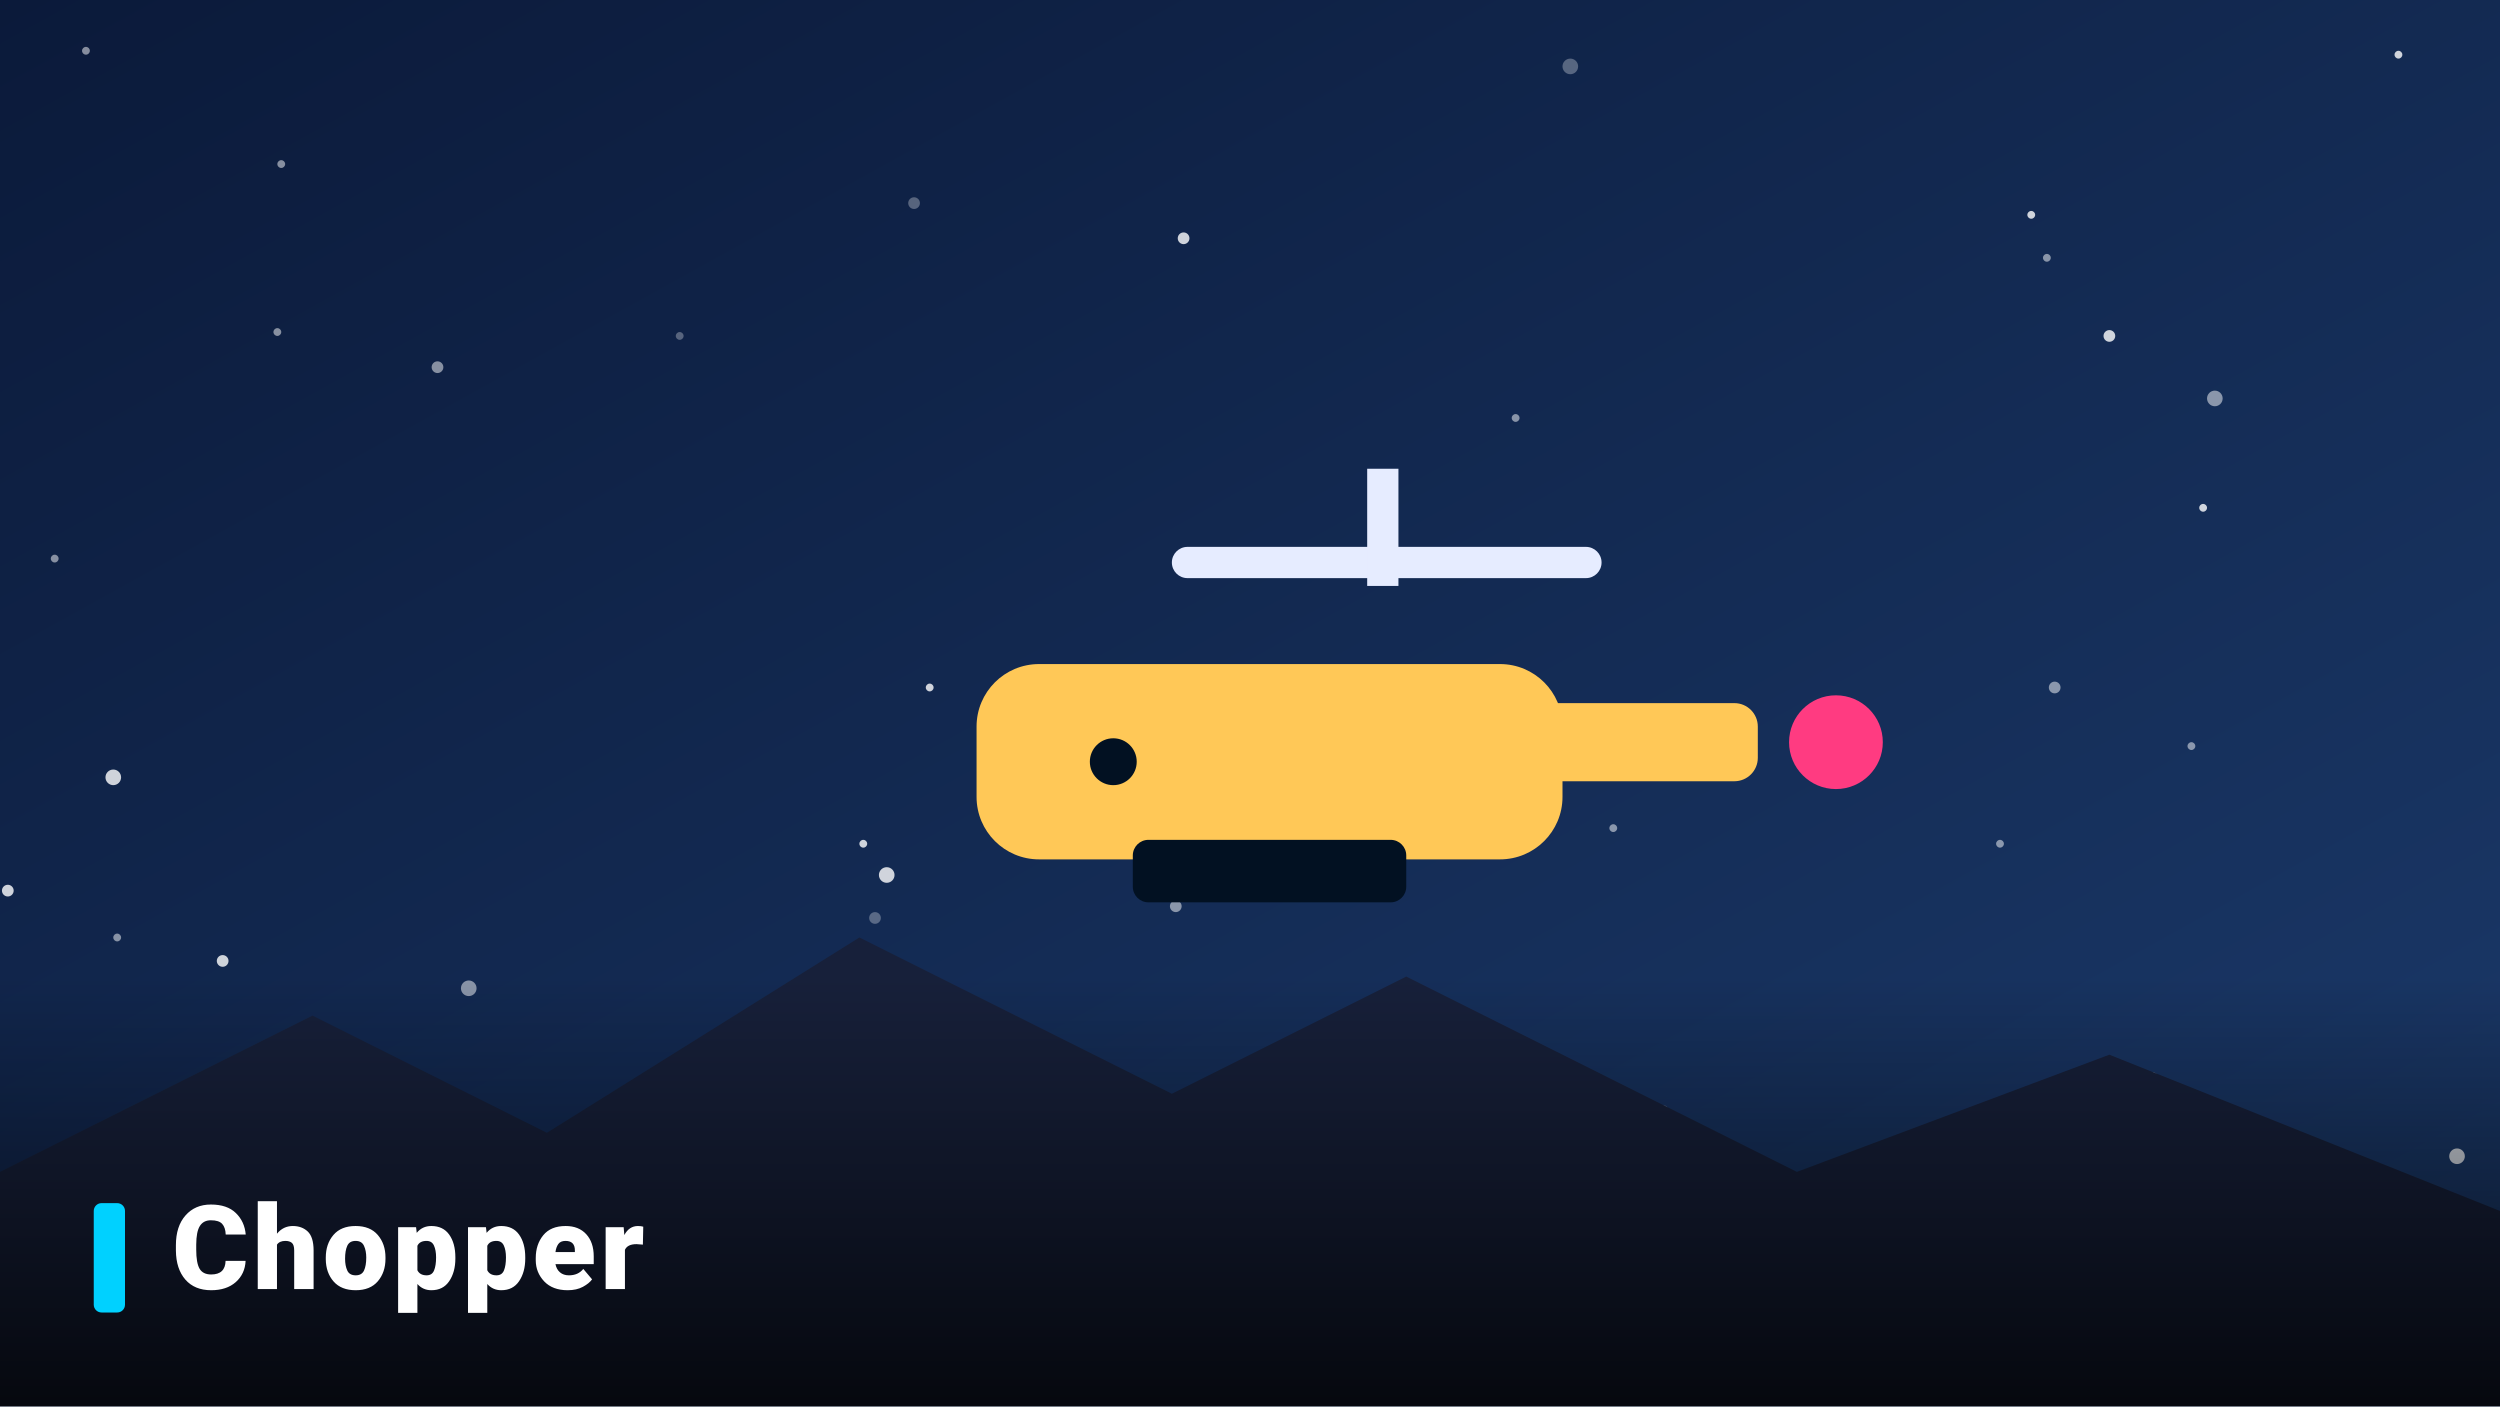
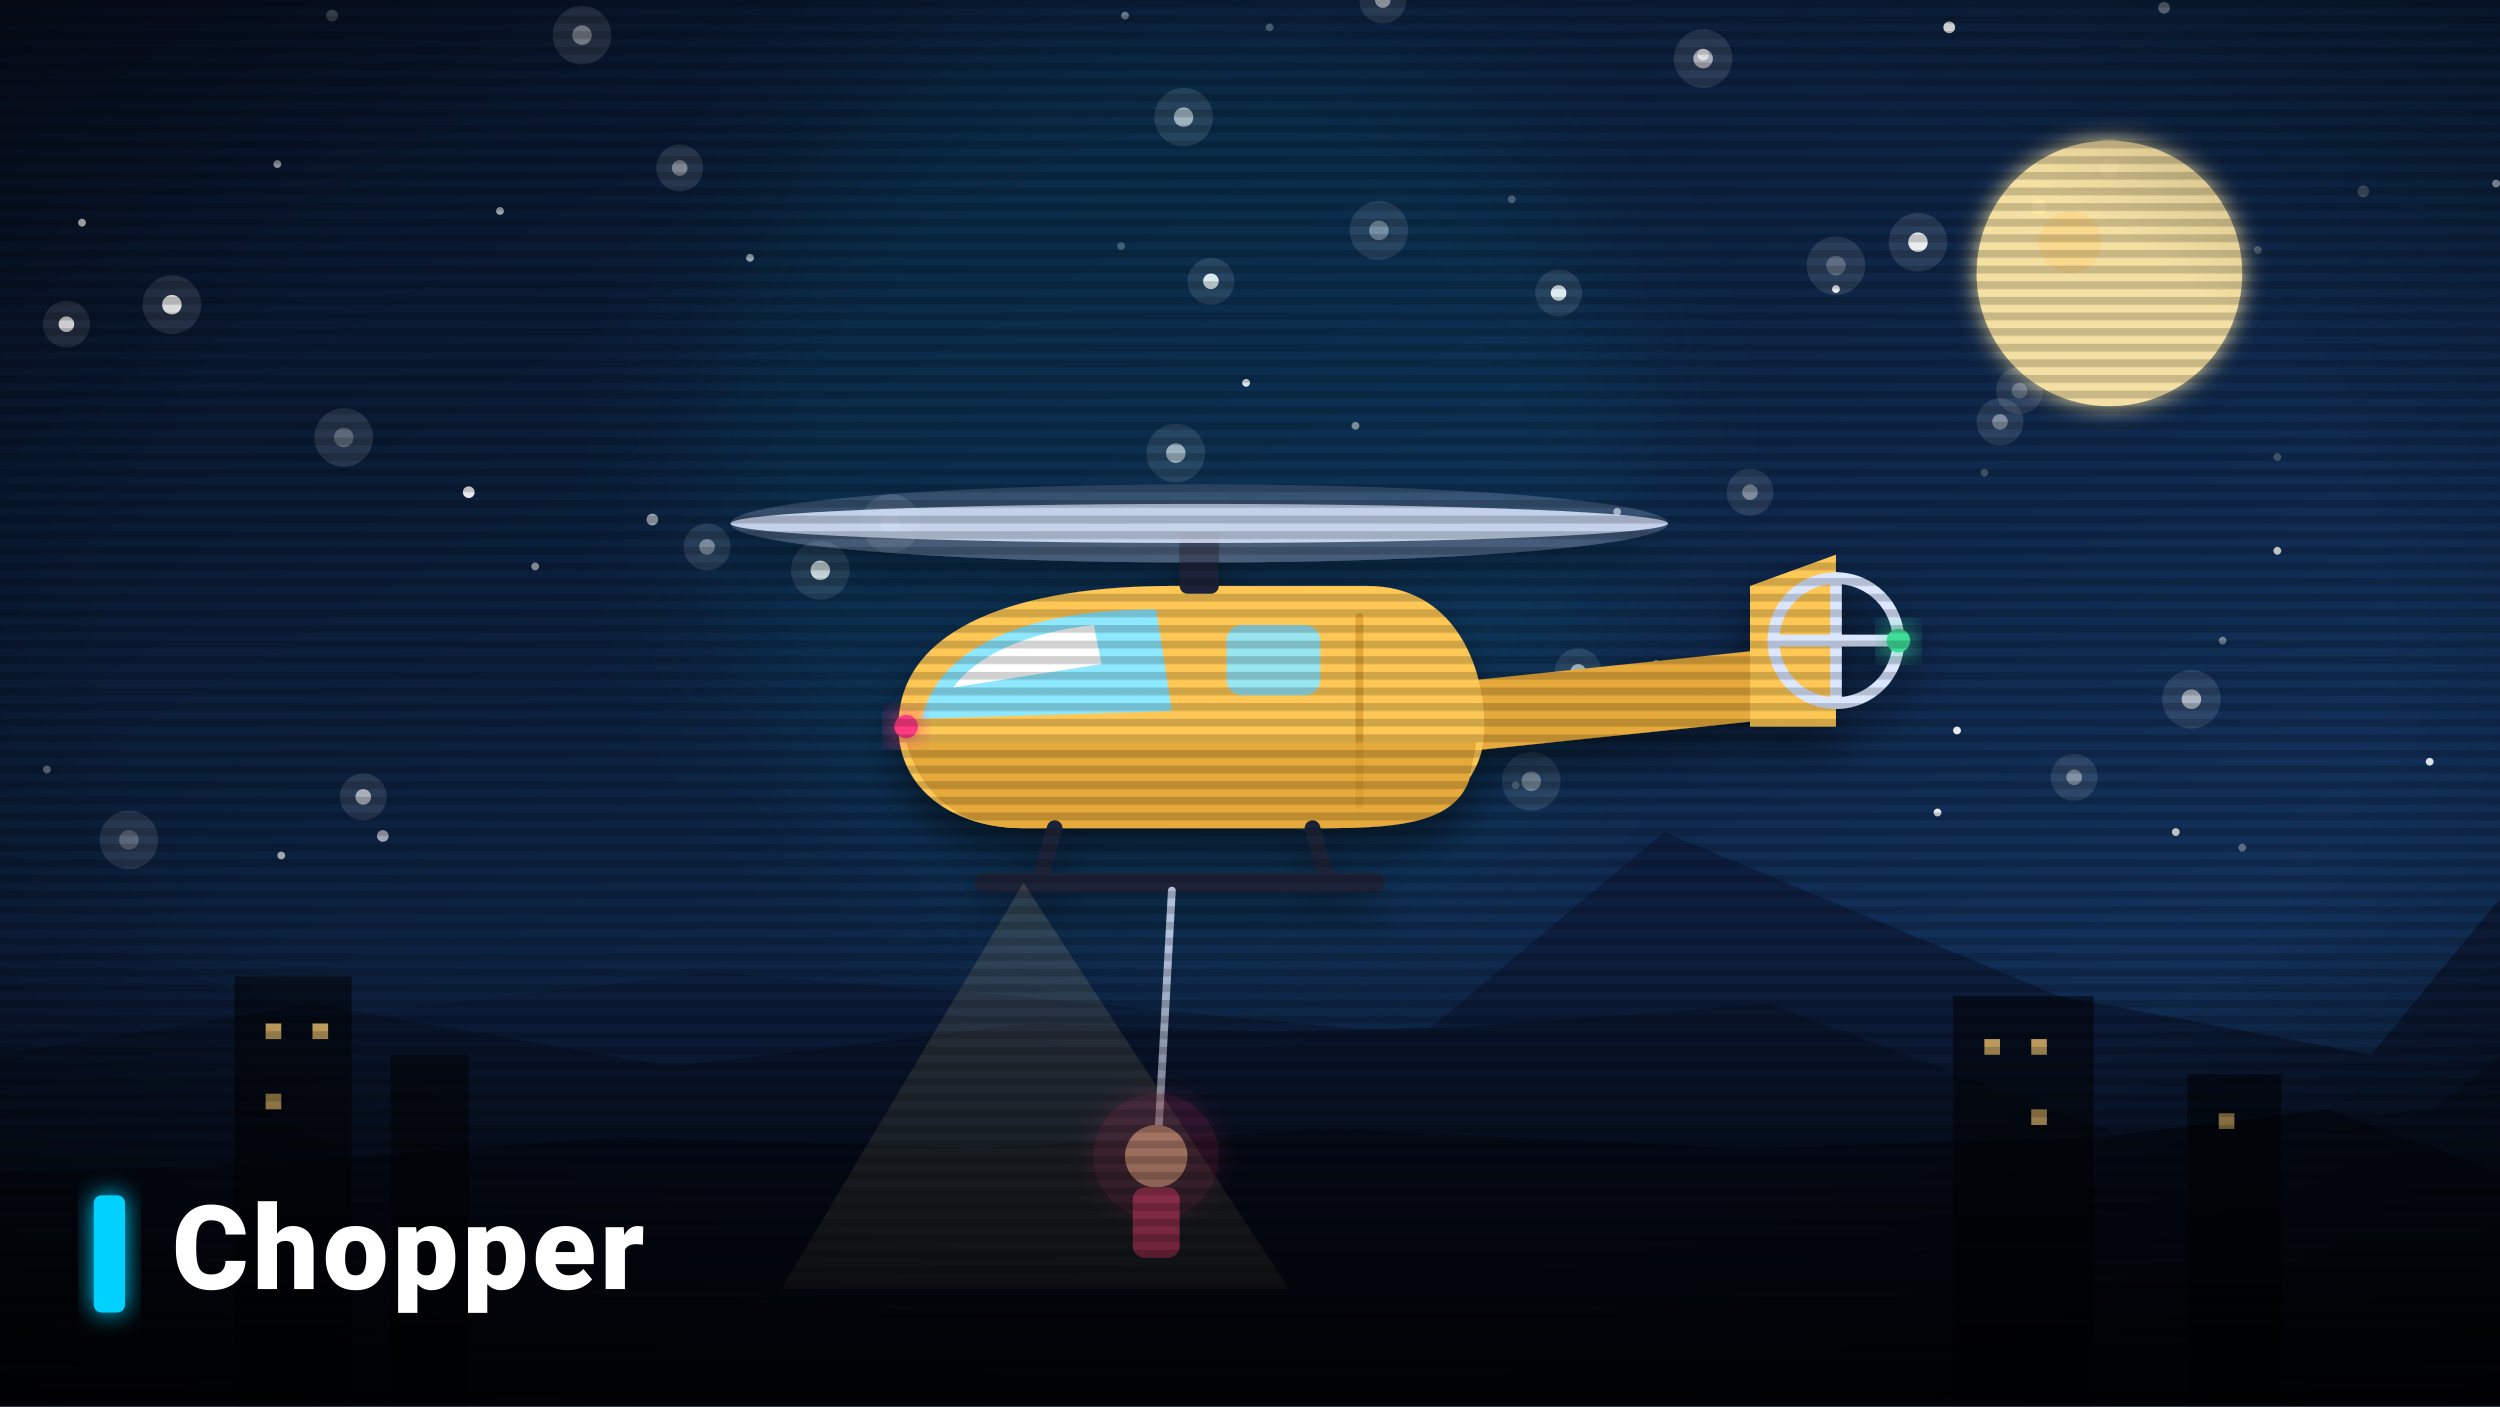
<svg xmlns="http://www.w3.org/2000/svg" viewBox="0 0 640 360" width="640" height="360" role="img" aria-label="Chopper">
  <defs>
    <linearGradient id="bg" x1="0" y1="0" x2="1" y2="1">
-       <stop offset="0" stop-color="#0b1a3a" />
-       <stop offset="1" stop-color="#1b3a6b" />
+       <stop offset="0" stop-color="#071226" />
+       <stop offset="1" stop-color="#153a6b" />
    </linearGradient>
    <linearGradient id="fade" x1="0" y1="0" x2="0" y2="1">
      <stop offset="0" stop-color="#000" stop-opacity="0" />
-       <stop offset="1" stop-color="#000" stop-opacity=".75" />
+       <stop offset="1" stop-color="#000" stop-opacity=".85" />
    </linearGradient>
+     <radialGradient id="vig" cx=".5" cy=".45" r=".75">
+       <stop offset=".6" stop-color="#000" stop-opacity="0" />
+       <stop offset="1" stop-color="#000" stop-opacity=".55" />
+     </radialGradient>
+     <pattern id="scan" width="4" height="4" patternUnits="userSpaceOnUse">
+       <rect width="4" height="2" fill="#000" />
+     </pattern>
+     <filter id="glow" x="-50%" y="-50%" width="200%" height="200%">
+       <feGaussianBlur stdDeviation="3" result="b" />
+       <feMerge>
+         <feMergeNode in="b" />
+         <feMergeNode in="SourceGraphic" />
+       </feMerge>
+     </filter>
+     <filter id="soft" x="-50%" y="-50%" width="200%" height="200%">
+       <feGaussianBlur stdDeviation="18" />
+     </filter>
+     <filter id="shadow" x="-20%" y="-20%" width="140%" height="140%">
+       <feDropShadow dx="0" dy="6" stdDeviation="5" flood-color="#000" flood-opacity=".5" />
+     </filter>
  </defs>
  <rect width="640" height="360" fill="url(#bg)" />
-   <circle cx="137" cy="291" r="1" fill="#fff" opacity="0.5" />
-   <circle cx="120" cy="253" r="2" fill="#fff" opacity="0.5" />
-   <circle cx="388" cy="107" r="1" fill="#fff" opacity="0.5" />
-   <circle cx="29" cy="199" r="2" fill="#fff" opacity="0.8" />
-   <circle cx="2" cy="228" r="1.5" fill="#fff" opacity="0.8" />
-   <circle cx="234" cy="52" r="1.5" fill="#fff" opacity="0.3" />
-   <circle cx="22" cy="13" r="1" fill="#fff" opacity="0.5" />
-   <circle cx="221" cy="216" r="1" fill="#fff" opacity="0.8" />
-   <circle cx="227" cy="224" r="2" fill="#fff" opacity="0.8" />
-   <circle cx="238" cy="176" r="1" fill="#fff" opacity="0.8" />
-   <circle cx="224" cy="235" r="1.5" fill="#fff" opacity="0.3" />
-   <circle cx="426" cy="284" r="1" fill="#fff" opacity="0.3" />
-   <circle cx="303" cy="61" r="1.5" fill="#fff" opacity="0.8" />
-   <circle cx="512" cy="216" r="1" fill="#fff" opacity="0.5" />
-   <circle cx="290" cy="300" r="2" fill="#fff" opacity="0.8" />
-   <circle cx="402" cy="17" r="2" fill="#fff" opacity="0.3" />
-   <circle cx="413" cy="212" r="1" fill="#fff" opacity="0.5" />
-   <circle cx="561" cy="191" r="1" fill="#fff" opacity="0.5" />
-   <circle cx="520" cy="55" r="1" fill="#fff" opacity="0.8" />
-   <circle cx="402" cy="189" r="2" fill="#fff" opacity="0.8" />
-   <circle cx="30" cy="240" r="1" fill="#fff" opacity="0.5" />
-   <circle cx="629" cy="296" r="2" fill="#fff" opacity="0.8" />
-   <circle cx="174" cy="86" r="1" fill="#fff" opacity="0.3" />
-   <circle cx="204" cy="276" r="1" fill="#fff" opacity="0.5" />
-   <circle cx="526" cy="176" r="1.5" fill="#fff" opacity="0.5" />
-   <circle cx="275" cy="280" r="1" fill="#fff" opacity="0.5" />
-   <circle cx="524" cy="66" r="1" fill="#fff" opacity="0.5" />
-   <circle cx="57" cy="246" r="1.5" fill="#fff" opacity="0.8" />
-   <circle cx="567" cy="102" r="2" fill="#fff" opacity="0.5" />
-   <circle cx="365" cy="212" r="1.5" fill="#fff" opacity="0.3" />
-   <circle cx="551" cy="276" r="1.5" fill="#fff" opacity="0.5" />
-   <circle cx="614" cy="14" r="1" fill="#fff" opacity="0.8" />
-   <circle cx="181" cy="281" r="1" fill="#fff" opacity="0.3" />
-   <circle cx="564" cy="130" r="1" fill="#fff" opacity="0.8" />
-   <circle cx="72" cy="42" r="1" fill="#fff" opacity="0.5" />
-   <circle cx="14" cy="143" r="1" fill="#fff" opacity="0.5" />
-   <circle cx="112" cy="94" r="1.5" fill="#fff" opacity="0.5" />
-   <circle cx="71" cy="85" r="1" fill="#fff" opacity="0.5" />
-   <circle cx="540" cy="86" r="1.5" fill="#fff" opacity="0.8" />
-   <circle cx="301" cy="232" r="1.5" fill="#fff" opacity="0.5" />
-   <polygon points="0,360 0,300 80,260 140,290 220,240 300,280 360,250 460,300 540,270 640,310 640,360" fill="#17203a" opacity="1" />
-   <rect x="250" y="170" width="150" height="50" fill="#ffc857" rx="16" opacity="1" />
-   <rect x="380" y="180" width="70" height="20" fill="#ffc857" rx="6" opacity="1" />
-   <rect x="300" y="140" width="110" height="8" fill="#e6ecff" rx="4" opacity="1" />
-   <rect x="350" y="120" width="8" height="30" fill="#e6ecff" rx="0" opacity="1" />
-   <rect x="290" y="215" width="70" height="16" fill="#021122" rx="4" opacity="1" />
-   <circle cx="285" cy="195" r="6" fill="#021122" opacity="1" />
-   <circle cx="470" cy="190" r="12" fill="#ff3b81" opacity="1" />
-   <rect x="0" y="250" width="640" height="110" fill="url(#fade)" />
-   <rect x="24" y="308" width="8" height="28" fill="#00d1ff" rx="2" />
+   <circle cx="137" cy="145" r="1" fill="#fff" opacity="0.6" />
+   <circle cx="120" cy="126" r="1.5" fill="#fff" opacity="0.9" />
+   <circle cx="388" cy="201" r="1" fill="#fff" opacity="0.25" />
+   <circle cx="499" cy="7" r="1.5" fill="#fff" opacity="0.9" />
+   <circle cx="622" cy="195" r="1" fill="#fff" opacity="0.9" />
+   <circle cx="272" cy="184" r="1" fill="#fff" opacity="0.25" />
+   <circle cx="325" cy="7" r="1" fill="#fff" opacity="0.25" />
+   <circle cx="554" cy="2" r="1.5" fill="#fff" opacity="0.4" />
+   <circle cx="432" cy="185" r="1" fill="#fff" opacity="0.4" />
+   <circle cx="448" cy="126" r="2" fill="#fff" opacity="0.4" />
+   <circle cx="448" cy="126" r="6" fill="#fff" opacity="0.12" />
+   <circle cx="353" cy="59" r="2.5" fill="#fff" opacity="0.4" />
+   <circle cx="353" cy="59" r="7.5" fill="#fff" opacity="0.12" />
+   <circle cx="470" cy="74" r="1" fill="#fff" opacity="0.9" />
+   <circle cx="569" cy="164" r="1" fill="#fff" opacity="0.4" />
+   <circle cx="303" cy="30" r="2.5" fill="#fff" opacity="0.6" />
+   <circle cx="303" cy="30" r="7.5" fill="#fff" opacity="0.12" />
+   <circle cx="512" cy="108" r="2" fill="#fff" opacity="0.4" />
+   <circle cx="512" cy="108" r="6" fill="#fff" opacity="0.12" />
+   <circle cx="310" cy="72" r="2" fill="#fff" opacity="0.9" />
+   <circle cx="310" cy="72" r="6" fill="#fff" opacity="0.12" />
+   <circle cx="517" cy="100" r="2" fill="#fff" opacity="0.25" />
+   <circle cx="517" cy="100" r="6" fill="#fff" opacity="0.12" />
+   <circle cx="491" cy="62" r="2.5" fill="#fff" opacity="0.9" />
+   <circle cx="491" cy="62" r="7.5" fill="#fff" opacity="0.12" />
+   <circle cx="424" cy="170" r="1" fill="#fff" opacity="0.6" />
+   <circle cx="561" cy="179" r="2.5" fill="#fff" opacity="0.6" />
+   <circle cx="561" cy="179" r="7.5" fill="#fff" opacity="0.12" />
+   <circle cx="88" cy="112" r="2.5" fill="#fff" opacity="0.25" />
+   <circle cx="88" cy="112" r="7.5" fill="#fff" opacity="0.12" />
+   <circle cx="167" cy="133" r="1.5" fill="#fff" opacity="0.6" />
+   <circle cx="501" cy="187" r="1" fill="#fff" opacity="0.9" />
+   <circle cx="44" cy="78" r="2.5" fill="#fff" opacity="0.9" />
+   <circle cx="44" cy="78" r="7.5" fill="#fff" opacity="0.12" />
+   <circle cx="174" cy="43" r="2" fill="#fff" opacity="0.4" />
+   <circle cx="174" cy="43" r="6" fill="#fff" opacity="0.12" />
+   <circle cx="12" cy="197" r="1" fill="#fff" opacity="0.4" />
+   <circle cx="414" cy="131" r="1" fill="#fff" opacity="0.6" />
+   <circle cx="470" cy="68" r="2.5" fill="#fff" opacity="0.25" />
+   <circle cx="470" cy="68" r="7.5" fill="#fff" opacity="0.12" />
+   <circle cx="392" cy="200" r="2.5" fill="#fff" opacity="0.4" />
+   <circle cx="392" cy="200" r="7.5" fill="#fff" opacity="0.12" />
+   <circle cx="531" cy="199" r="2" fill="#fff" opacity="0.4" />
+   <circle cx="531" cy="199" r="6" fill="#fff" opacity="0.12" />
+   <circle cx="436" cy="14" r="1.5" fill="#fff" opacity="0.6" />
+   <circle cx="583" cy="141" r="1" fill="#fff" opacity="0.9" />
+   <circle cx="496" cy="208" r="1" fill="#fff" opacity="0.9" />
+   <circle cx="354" cy="0" r="2" fill="#fff" opacity="0.6" />
+   <circle cx="354" cy="0" r="6" fill="#fff" opacity="0.12" />
+   <circle cx="469" cy="153" r="1" fill="#fff" opacity="0.4" />
+   <circle cx="181" cy="140" r="2" fill="#fff" opacity="0.4" />
+   <circle cx="181" cy="140" r="6" fill="#fff" opacity="0.12" />
+   <circle cx="93" cy="204" r="2" fill="#fff" opacity="0.6" />
+   <circle cx="93" cy="204" r="6" fill="#fff" opacity="0.12" />
+   <circle cx="33" cy="215" r="2.5" fill="#fff" opacity="0.25" />
+   <circle cx="33" cy="215" r="7.5" fill="#fff" opacity="0.12" />
+   <circle cx="85" cy="4" r="1.5" fill="#fff" opacity="0.25" />
+   <circle cx="287" cy="63" r="1" fill="#fff" opacity="0.25" />
+   <circle cx="639" cy="47" r="1" fill="#fff" opacity="0.6" />
+   <circle cx="71" cy="42" r="1" fill="#fff" opacity="0.6" />
+   <circle cx="540" cy="43" r="2.5" fill="#fff" opacity="0.6" />
+   <circle cx="540" cy="43" r="7.5" fill="#fff" opacity="0.12" />
+   <circle cx="301" cy="116" r="2.5" fill="#fff" opacity="0.6" />
+   <circle cx="301" cy="116" r="7.5" fill="#fff" opacity="0.12" />
+   <circle cx="508" cy="121" r="1" fill="#fff" opacity="0.25" />
+   <circle cx="319" cy="98" r="1" fill="#fff" opacity="0.9" />
+   <circle cx="192" cy="66" r="1" fill="#fff" opacity="0.6" />
+   <circle cx="522" cy="53" r="2" fill="#fff" opacity="0.9" />
+   <circle cx="522" cy="53" r="6" fill="#fff" opacity="0.12" />
+   <circle cx="21" cy="57" r="1" fill="#fff" opacity="0.9" />
+   <circle cx="149" cy="9" r="2.5" fill="#fff" opacity="0.4" />
+   <circle cx="149" cy="9" r="7.5" fill="#fff" opacity="0.12" />
+   <circle cx="456" cy="180" r="2" fill="#fff" opacity="0.9" />
+   <circle cx="456" cy="180" r="6" fill="#fff" opacity="0.12" />
+   <circle cx="557" cy="213" r="1" fill="#fff" opacity="0.9" />
+   <circle cx="228" cy="134" r="2.5" fill="#fff" opacity="0.25" />
+   <circle cx="228" cy="134" r="7.5" fill="#fff" opacity="0.12" />
+   <circle cx="404" cy="172" r="2" fill="#fff" opacity="0.6" />
+   <circle cx="404" cy="172" r="6" fill="#fff" opacity="0.12" />
+   <circle cx="436" cy="15" r="2.5" fill="#fff" opacity="0.6" />
+   <circle cx="436" cy="15" r="7.5" fill="#fff" opacity="0.12" />
+   <circle cx="128" cy="54" r="1" fill="#fff" opacity="0.6" />
+   <circle cx="72" cy="219" r="1" fill="#fff" opacity="0.6" />
+   <circle cx="305" cy="190" r="1" fill="#fff" opacity="0.9" />
+   <circle cx="578" cy="64" r="1" fill="#fff" opacity="0.25" />
+   <circle cx="574" cy="217" r="1" fill="#fff" opacity="0.4" />
+   <circle cx="583" cy="117" r="1" fill="#fff" opacity="0.25" />
+   <circle cx="387" cy="51" r="1" fill="#fff" opacity="0.25" />
+   <circle cx="210" cy="146" r="2.5" fill="#fff" opacity="0.9" />
+   <circle cx="210" cy="146" r="7.5" fill="#fff" opacity="0.12" />
+   <circle cx="605" cy="49" r="1.5" fill="#fff" opacity="0.25" />
+   <circle cx="399" cy="75" r="2" fill="#fff" opacity="0.9" />
+   <circle cx="399" cy="75" r="6" fill="#fff" opacity="0.12" />
+   <circle cx="17" cy="83" r="2" fill="#fff" opacity="0.9" />
+   <circle cx="17" cy="83" r="6" fill="#fff" opacity="0.12" />
+   <circle cx="288" cy="4" r="1" fill="#fff" opacity="0.4" />
+   <circle cx="335" cy="207" r="2" fill="#fff" opacity="0.4" />
+   <circle cx="335" cy="207" r="6" fill="#fff" opacity="0.12" />
+   <circle cx="347" cy="109" r="1" fill="#fff" opacity="0.6" />
+   <circle cx="98" cy="214" r="1.5" fill="#fff" opacity="0.6" />
+   <circle cx="540" cy="70" r="34" fill="#ffe9a8" opacity="0.95" filter="url(#glow)" />
+   <circle cx="530" cy="62" r="8" fill="#ffd27a" opacity="0.5" />
+   <polygon points="0,360 0,230 78,261 182,249 260,255 364,265 426,213 527,255 607,270 640,230 640,360" fill="#0d1f40" opacity="1" />
+   <polygon points="0,360 0,270 80,257 172,273 264,262 323,264 373,263 453,257 544,291 623,284 640,270 640,360" fill="#0a1832" opacity="1" />
+   <polygon points="0,360 0,300 66,298 159,291 250,294 342,289 447,294 538,291 596,284 640,300 640,360" fill="#060f22" opacity="1" />
+   <rect x="60" y="250" width="30" height="110" fill="#000" rx="0" opacity="0.5" />
+   <rect x="100" y="270" width="20" height="90" fill="#000" rx="0" opacity="0.5" />
+   <rect x="500" y="255" width="36" height="105" fill="#000" rx="0" opacity="0.5" />
+   <rect x="560" y="275" width="24" height="85" fill="#000" rx="0" opacity="0.5" />
+   <rect x="68" y="262" width="4" height="4" fill="#ffd27a" rx="0" opacity="0.9" />
+   <rect x="80" y="262" width="4" height="4" fill="#ffd27a" rx="0" opacity="0.9" />
+   <rect x="68" y="280" width="4" height="4" fill="#ffd27a" rx="0" opacity="0.9" />
+   <rect x="508" y="266" width="4" height="4" fill="#ffd27a" rx="0" opacity="0.9" />
+   <rect x="520" y="266" width="4" height="4" fill="#ffd27a" rx="0" opacity="0.9" />
+   <rect x="520" y="284" width="4" height="4" fill="#ffd27a" rx="0" opacity="0.9" />
+   <rect x="568" y="285" width="4" height="4" fill="#ffd27a" rx="0" opacity="0.9" />
+   <circle cx="300" cy="120" r="120" fill="#00d1ff" opacity="0.08" filter="url(#soft)" />
+   <g filter="url(#shadow)">
+     <path d="M 340 178 L 455 166 L 455 184 L 340 196 Z" fill="#e6a93a" stroke="none" stroke-width="2" stroke-linecap="round" stroke-linejoin="round" opacity="1" />
+     <path d="M 448 150 L 470 142 L 470 186 L 448 186 Z" fill="#ffc857" stroke="none" stroke-width="2" stroke-linecap="round" stroke-linejoin="round" opacity="1" />
+     <circle cx="470" cy="164" r="16" fill="none" opacity="1" stroke="#dbe6ff" stroke-width="3" />
+     <line x1="454" y1="164" x2="486" y2="164" stroke="#dbe6ff" stroke-width="3" stroke-linecap="round" opacity="1" />
+     <line x1="470" y1="148" x2="470" y2="180" stroke="#dbe6ff" stroke-width="3" stroke-linecap="round" opacity="1" />
+     <path d="M 230 186 C 230 160 262 150 300 150 L 350 150 C 372 150 380 170 380 186 C 380 204 364 212 340 212 L 262 212 C 244 212 230 202 230 186 Z" fill="#ffc857" stroke="none" stroke-width="2" stroke-linecap="round" stroke-linejoin="round" opacity="1" />
+     <path d="M 232 190 L 378 190 L 376 200 C 372 210 360 212 340 212 L 262 212 C 246 212 236 204 232 190 Z" fill="#e6a93a" stroke="none" stroke-width="2" stroke-linecap="round" stroke-linejoin="round" opacity="1" />
+     <path d="M 236 184 C 240 166 262 156 296 156 L 300 182 Z" fill="#8ee8ff" stroke="0.95" stroke-width="2" stroke-linecap="round" stroke-linejoin="round" opacity="1" />
+     <path d="M 244 176 C 250 168 262 162 280 160 L 282 170 Z" fill="#fff" stroke="0.6" stroke-width="2" stroke-linecap="round" stroke-linejoin="round" opacity="1" />
+     <rect x="314" y="160" width="24" height="18" fill="#8ee8ff" rx="4" opacity="0.9" />
+     <line x1="348" y1="158" x2="348" y2="206" stroke="#d89a2c" stroke-width="2" stroke-linecap="round" opacity="0.7" />
+     <rect x="302" y="136" width="10" height="16" fill="#1a2338" rx="2" opacity="1" />
+     <ellipse cx="307" cy="134" rx="120" ry="5" fill="#dbe6ff" opacity="0.85" />
+     <ellipse cx="307" cy="134" rx="120" ry="10" fill="#dbe6ff" opacity="0.18" />
+     <line x1="252" y1="226" x2="352" y2="226" stroke="#1a2338" stroke-width="5" stroke-linecap="round" opacity="1" />
+     <line x1="270" y1="212" x2="266" y2="226" stroke="#1a2338" stroke-width="4" stroke-linecap="round" opacity="1" />
+     <line x1="336" y1="212" x2="340" y2="226" stroke="#1a2338" stroke-width="4" stroke-linecap="round" opacity="1" />
+     <circle cx="232" cy="186" r="3" fill="#ff3b81" opacity="1" filter="url(#glow)" />
+     <circle cx="486" cy="164" r="3" fill="#3ddc97" opacity="1" filter="url(#glow)" />
+   </g>
+   <line x1="300" y1="228" x2="296" y2="300" stroke="#dbe6ff" stroke-width="2" stroke-linecap="round" opacity="0.8" />
+   <g>
+     <circle cx="296" cy="296" r="8" fill="#ffd1a0" opacity="1" />
+     <rect x="290" y="304" width="12" height="18" fill="#ff3b81" rx="3" opacity="1" />
+     <circle cx="296" cy="296" r="16" fill="#ff3b81" opacity="0.25" filter="url(#glow)" />
+   </g>
+   <polygon points="262,226 200,330 330,330" fill="#ffe9a8" opacity="0.14" />
+   <rect width="640" height="360" fill="url(#scan)" opacity=".18" />
+   <rect width="640" height="360" fill="url(#vig)" />
+   <rect x="0" y="240" width="640" height="120" fill="url(#fade)" />
+   <rect x="24" y="306" width="8" height="30" fill="#00d1ff" rx="2" filter="url(#glow)" />
  <text x="44" y="330" font-family="ui-sans-serif,system-ui,Segoe UI,Roboto,Helvetica,Arial" font-size="30" font-weight="800" fill="#fff" letter-spacing="1">Chopper</text>
</svg>
